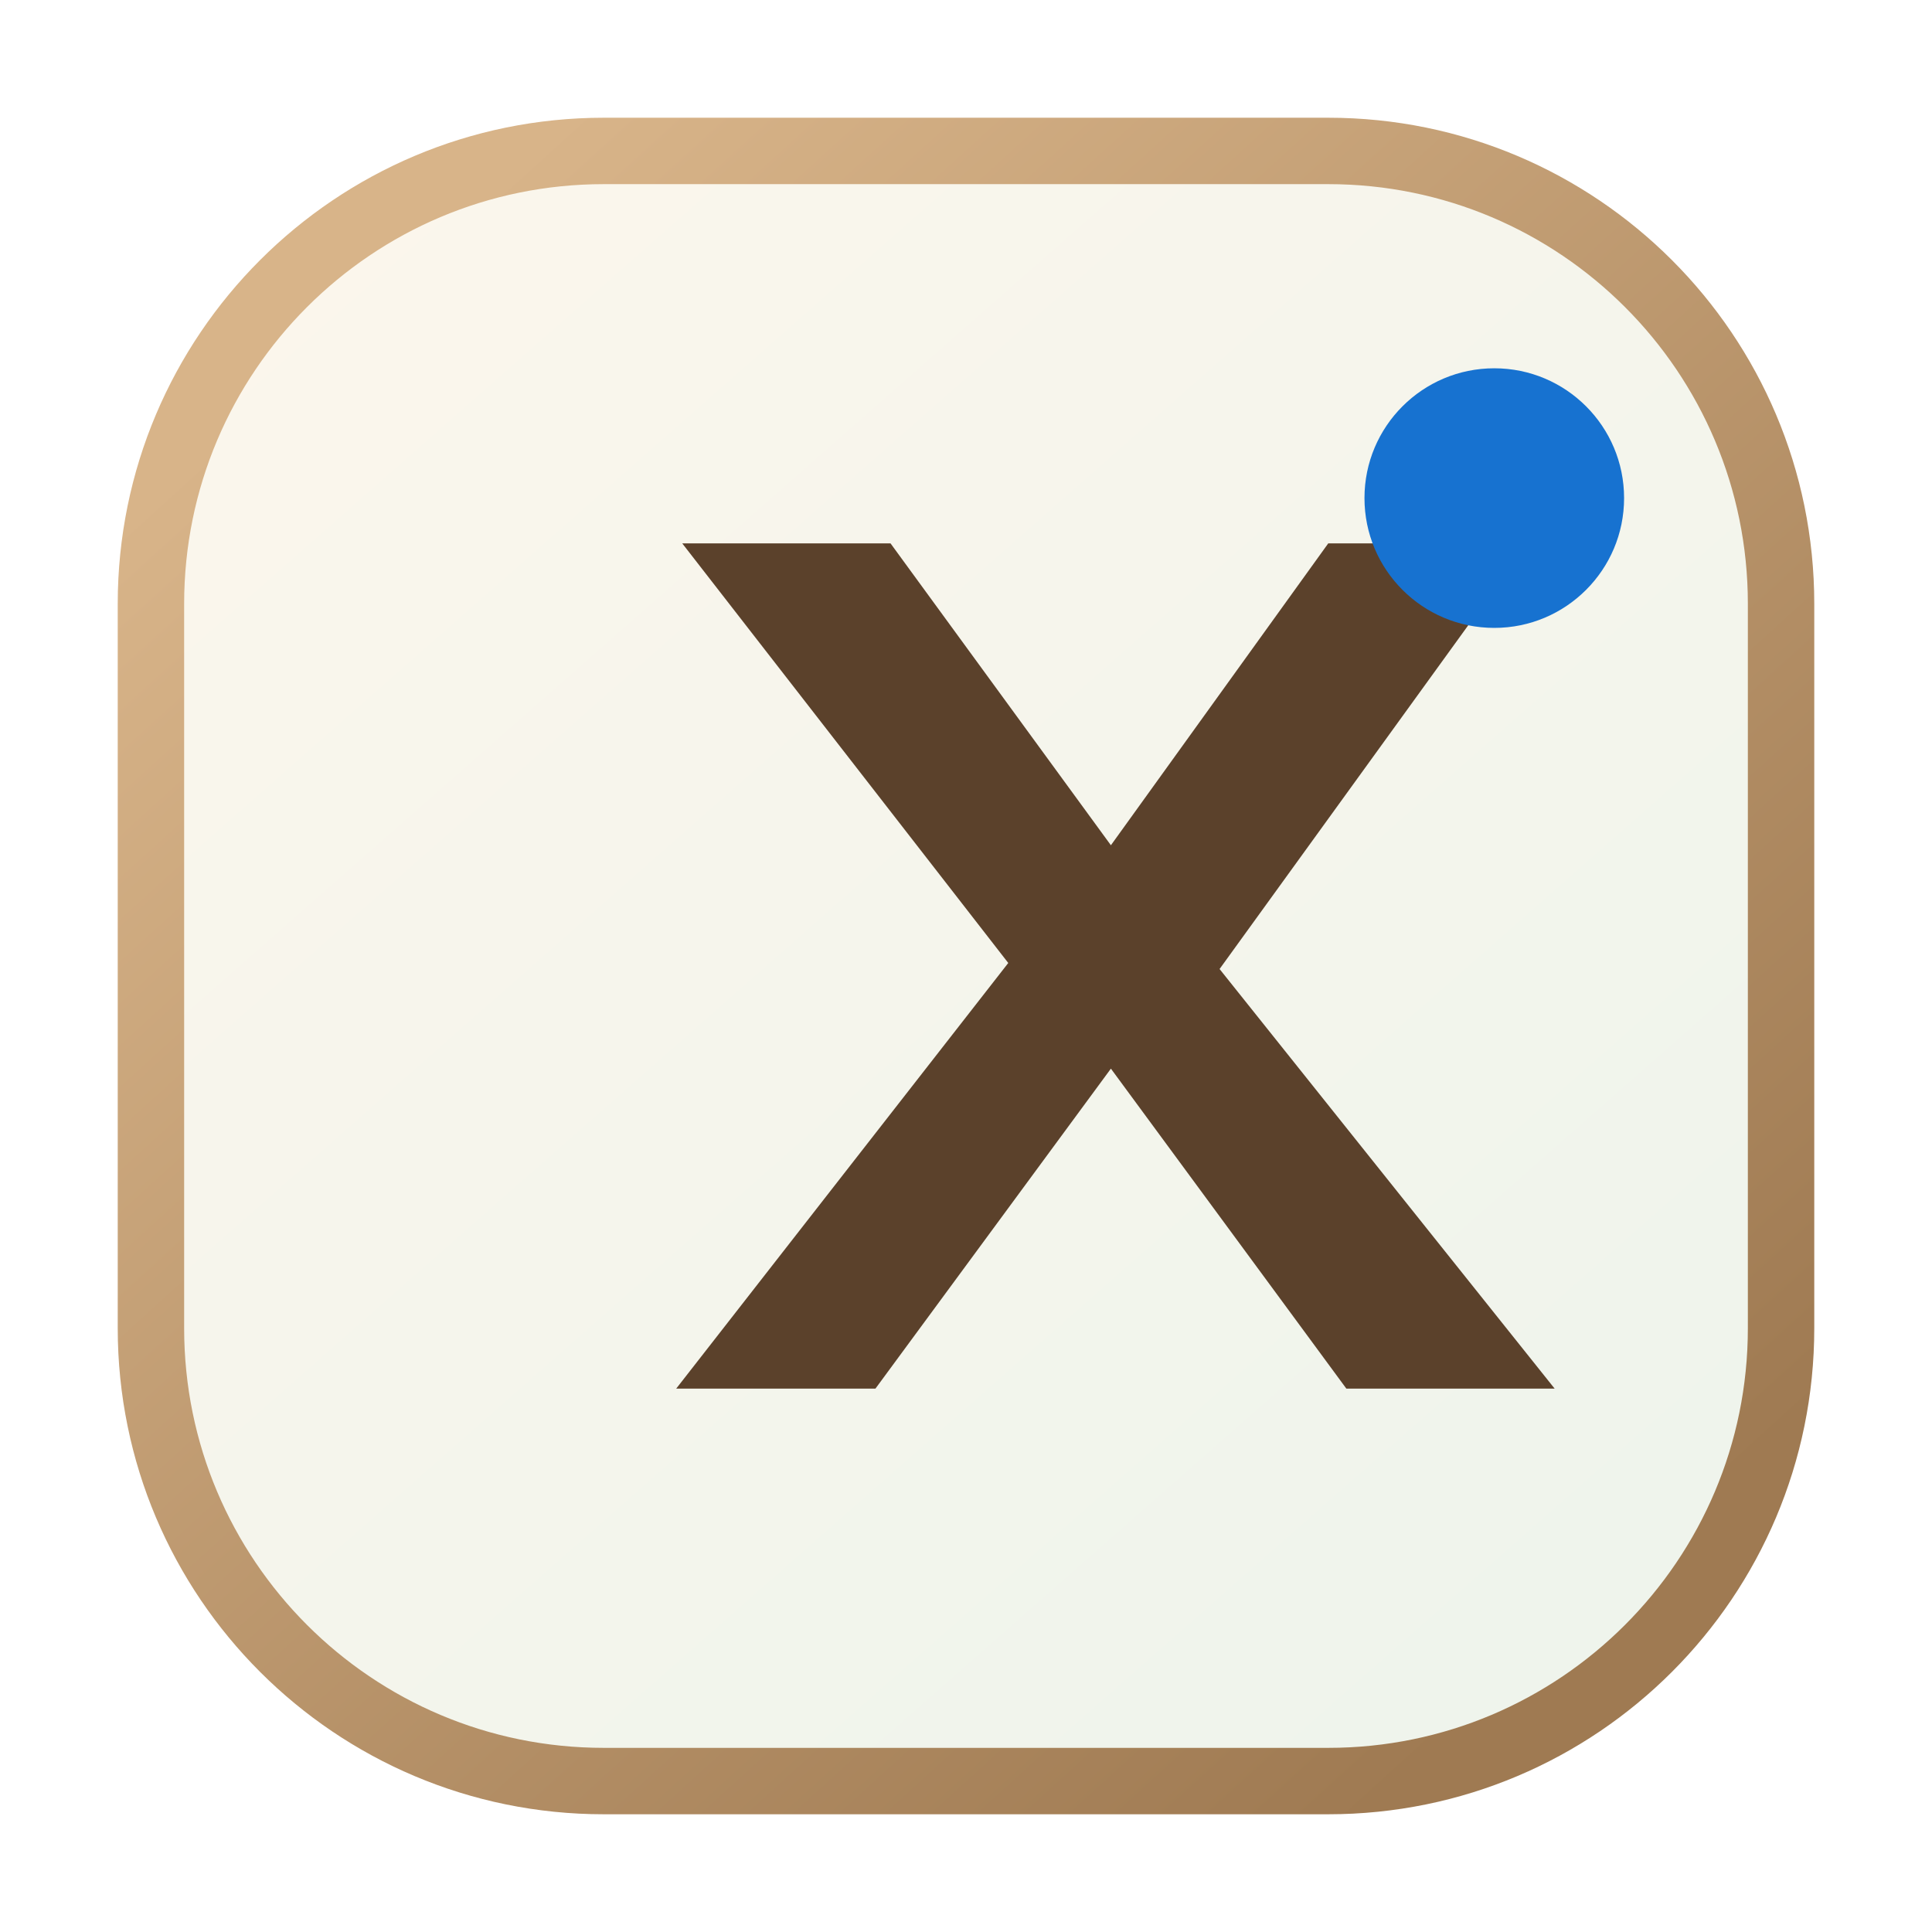
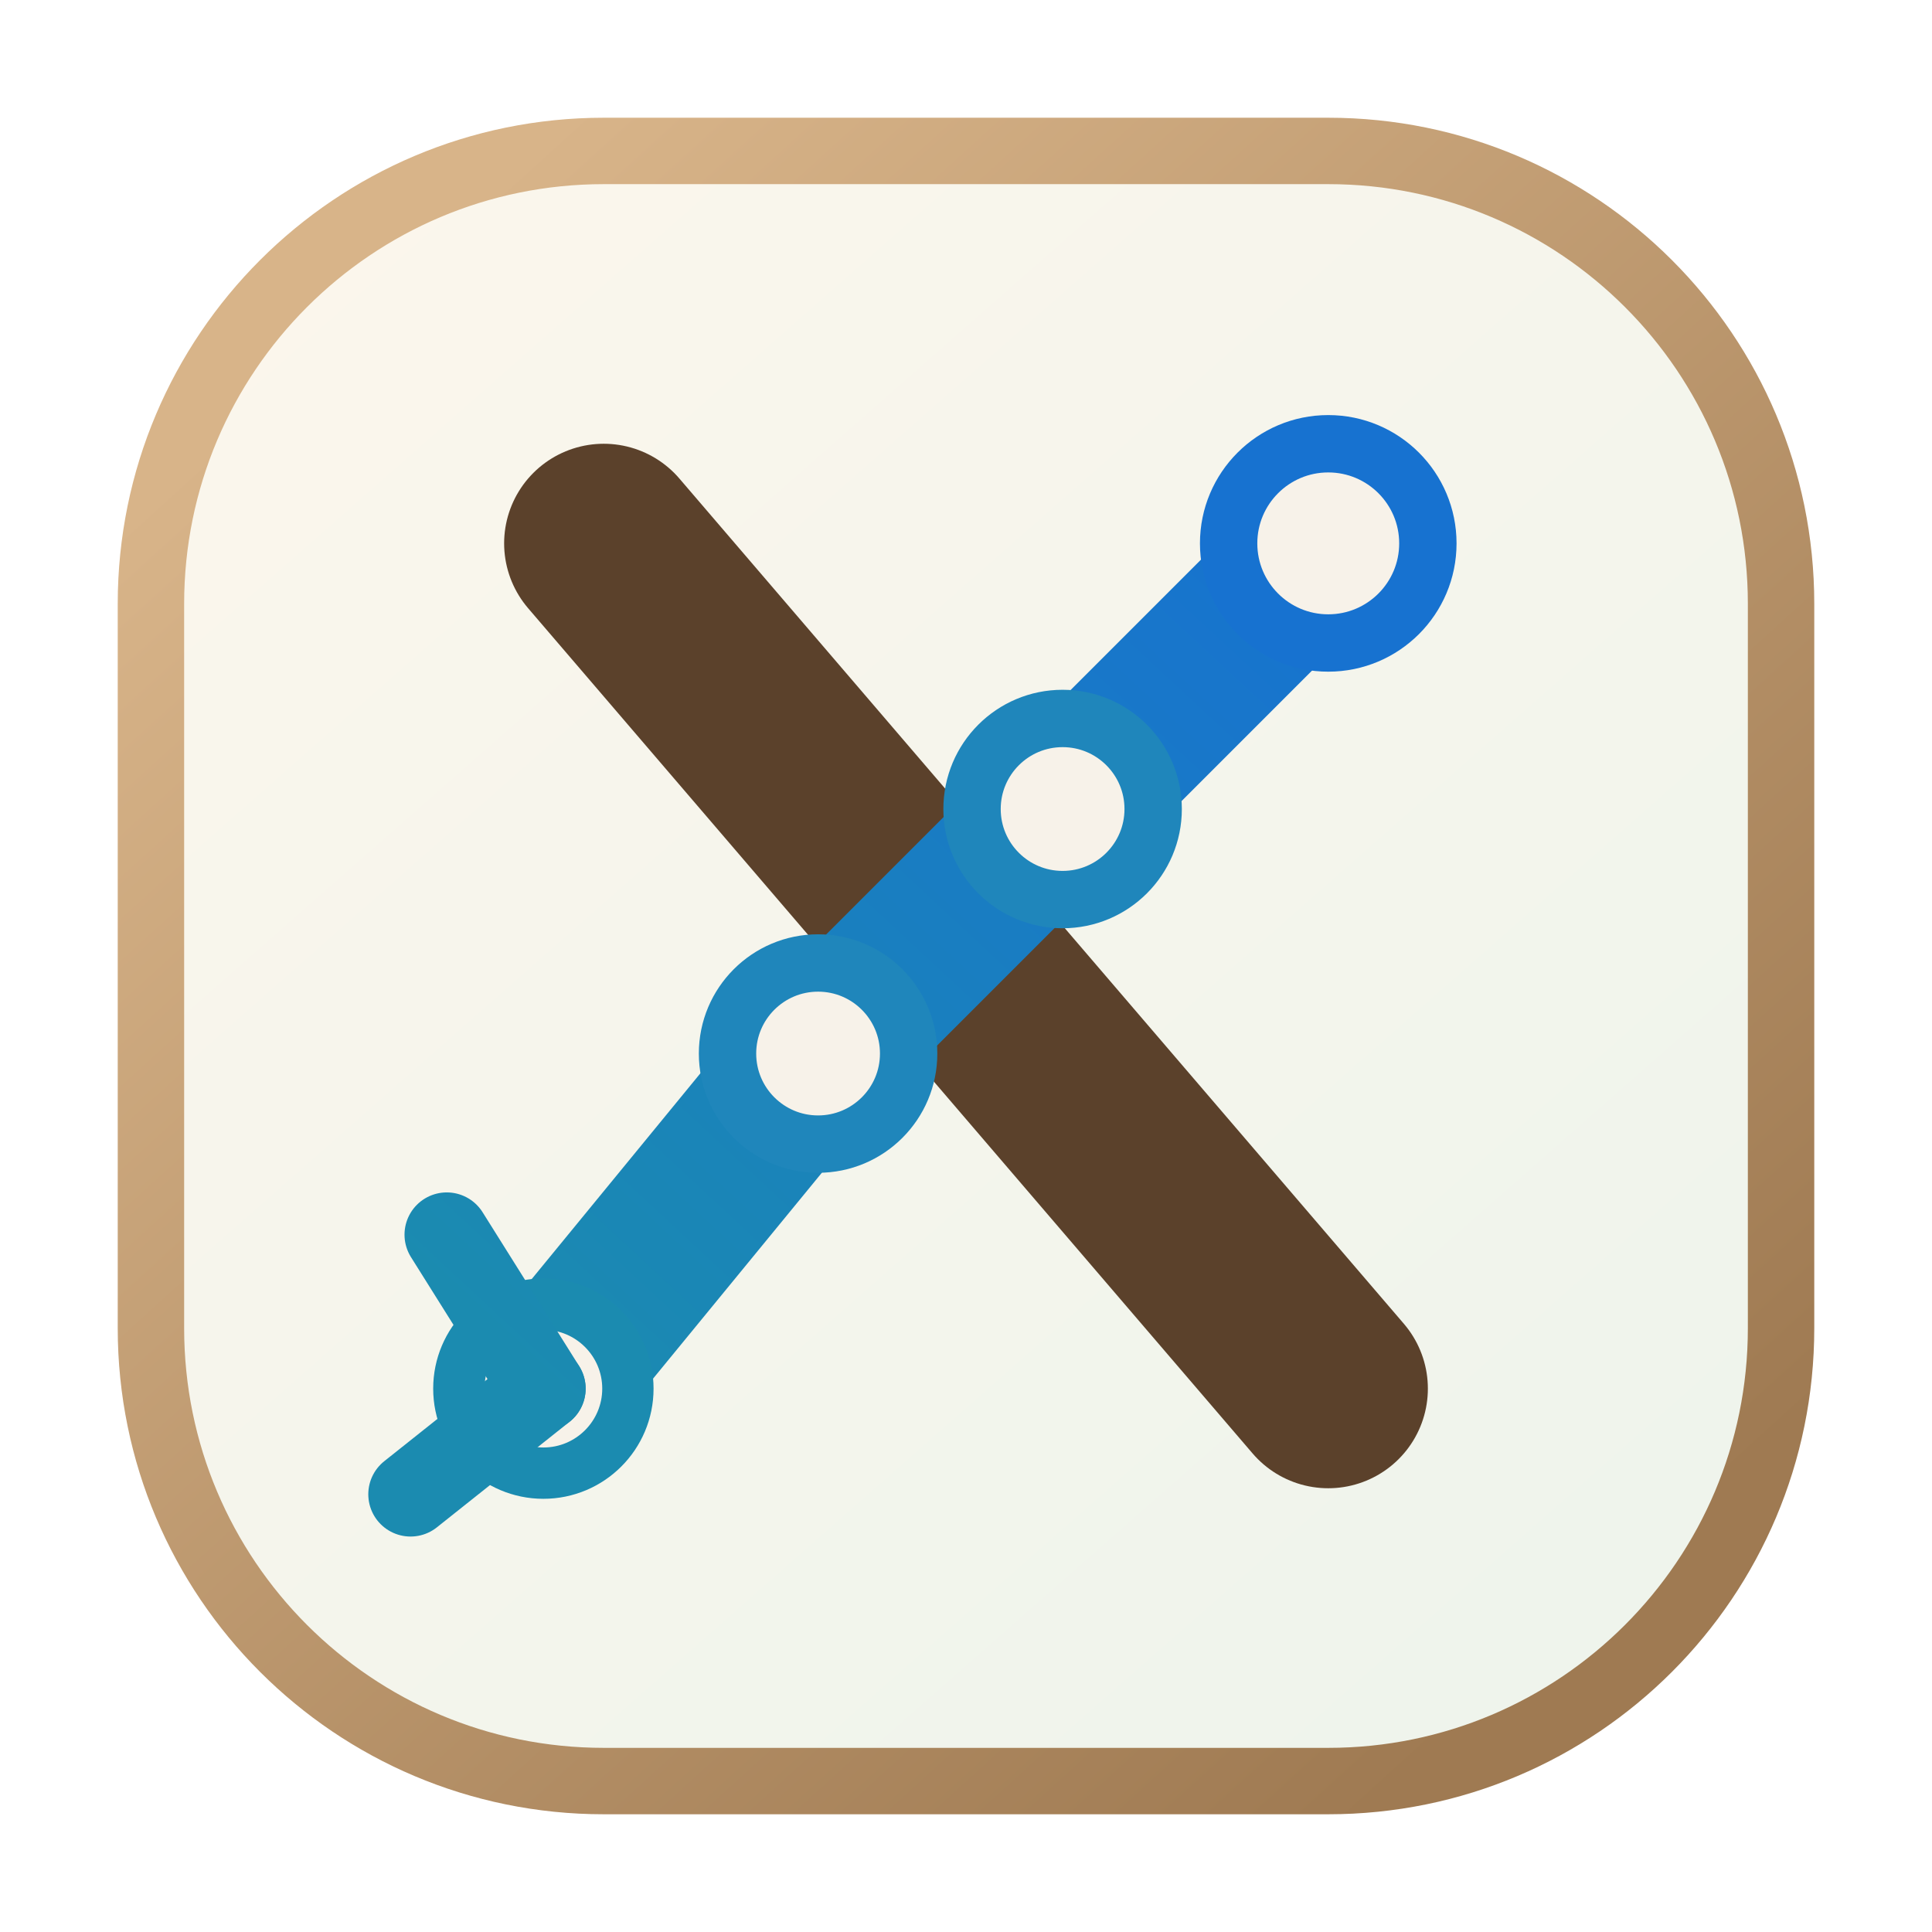
- <svg xmlns="http://www.w3.org/2000/svg" viewBox="0 0 64 64" role="img" aria-label="X monogram favicon">
+ <svg xmlns="http://www.w3.org/2000/svg" viewBox="0 0 64 64" role="img" aria-label="Mechanical arm X favicon">
  <defs>
    <linearGradient id="bg" x1="10" y1="8" x2="54" y2="58" gradientUnits="userSpaceOnUse">
      <stop offset="0" stop-color="#fbf6ec" />
      <stop offset="1" stop-color="#eef4ec" />
    </linearGradient>
    <linearGradient id="stroke" x1="12" y1="10" x2="52" y2="54" gradientUnits="userSpaceOnUse">
      <stop offset="0" stop-color="#d8b489" />
      <stop offset="1" stop-color="#9f7a52" />
    </linearGradient>
+     <linearGradient id="arm" x1="18" y1="46" x2="44" y2="18" gradientUnits="userSpaceOnUse">
+       <stop offset="0" stop-color="#1b8bb0" />
+       <stop offset="1" stop-color="#1772d0" />
+     </linearGradient>
  </defs>
  <rect x="5" y="5" width="54" height="54" rx="15" fill="url(#bg)" stroke="url(#stroke)" stroke-width="2.2" />
-   <path d="M22.6 18h6.9l7.3 10 7.2-10h6.6L40.4 32.1 51.5 46H44.6L36.8 35.4 29 46h-6.6l11-14.1L22.6 18Z" fill="#5b412b" />
-   <circle cx="49.5" cy="16.5" r="4.3" fill="#1772d0" />
+   <line x1="20" y1="18" x2="44" y2="46" stroke="#5b412b" stroke-width="6.6" stroke-linecap="round" />
+   <path d="M44 18 35.2 26.8 27.1 34.9 18 46" fill="none" stroke="url(#arm)" stroke-width="5.2" stroke-linecap="round" stroke-linejoin="round" />
+   <circle cx="44" cy="18" r="3.3" fill="#f7f2e9" stroke="#1772d0" stroke-width="1.9" />
+   <circle cx="35.2" cy="26.8" r="3" fill="#f7f2e9" stroke="#1f86bb" stroke-width="1.9" />
+   <circle cx="27.1" cy="34.9" r="3" fill="#f7f2e9" stroke="#1f86bb" stroke-width="1.9" />
+   <circle cx="18" cy="46" r="2.8" fill="#f7f2e9" stroke="#1b8bb0" stroke-width="1.7" />
+   <g stroke="url(#arm)" stroke-width="2.8" stroke-linecap="round">
+     <line x1="18" y1="46" x2="13.6" y2="49.5" />
+     <line x1="18" y1="46" x2="14.8" y2="40.9" />
+   </g>
</svg>
